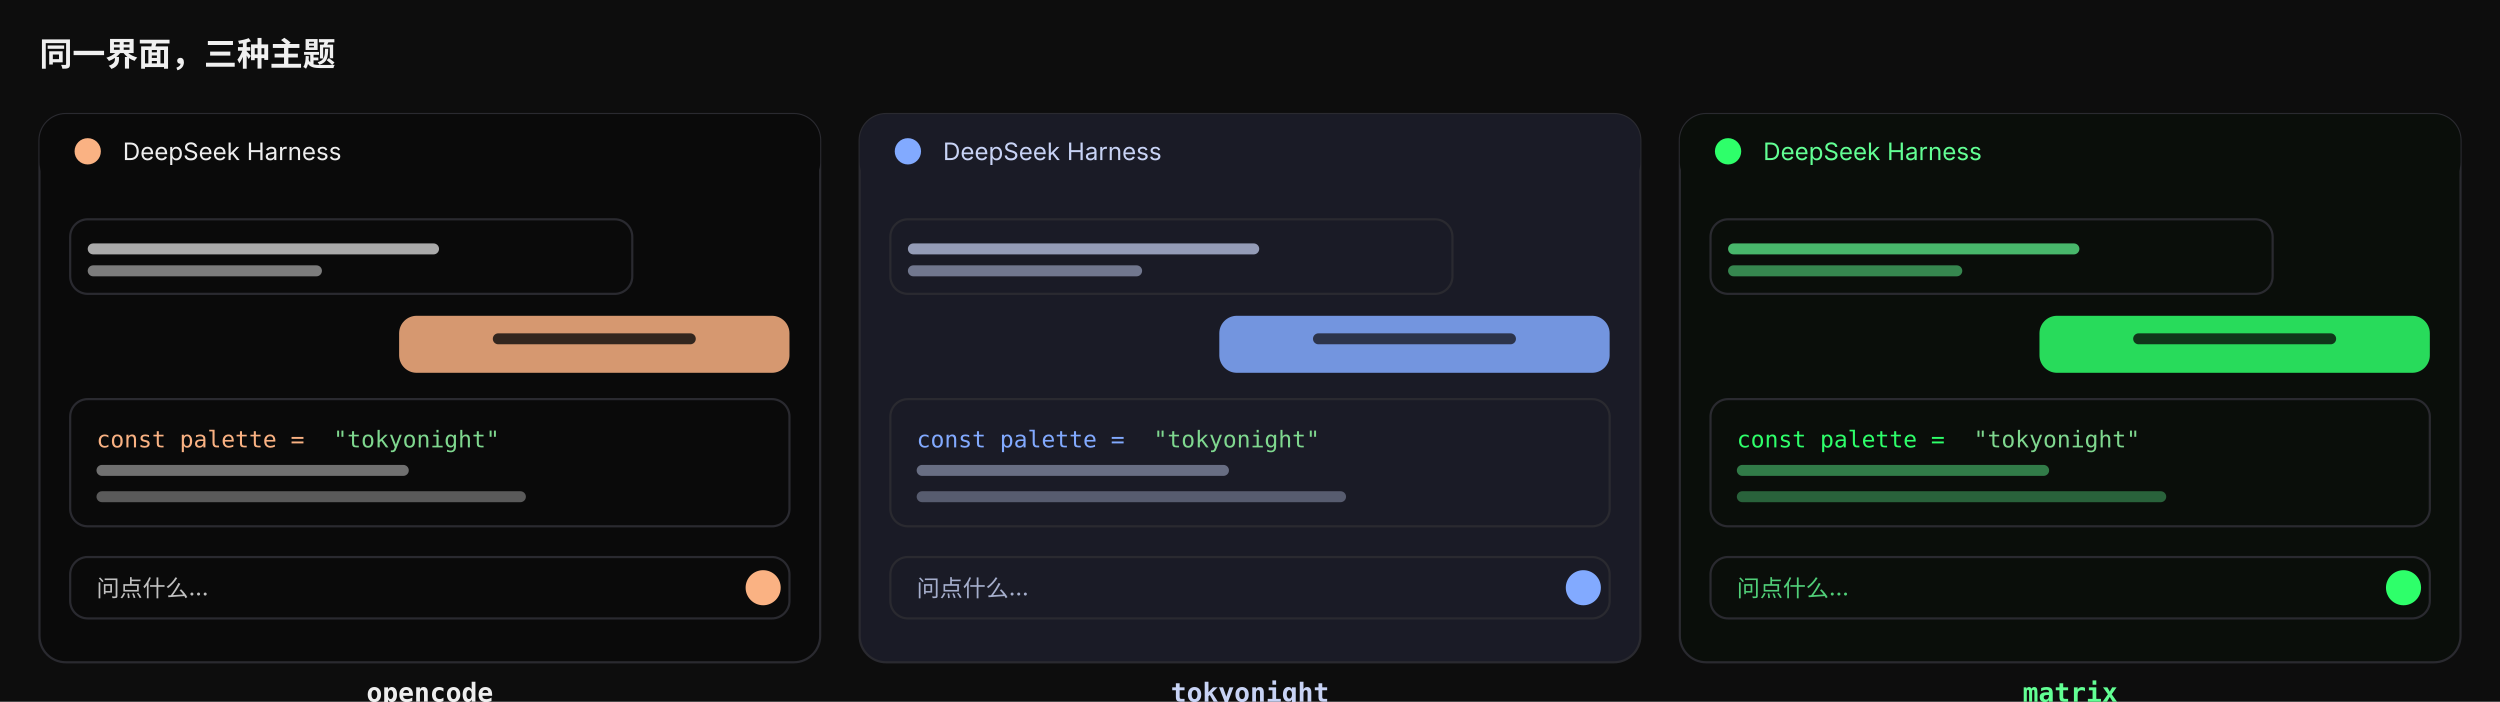
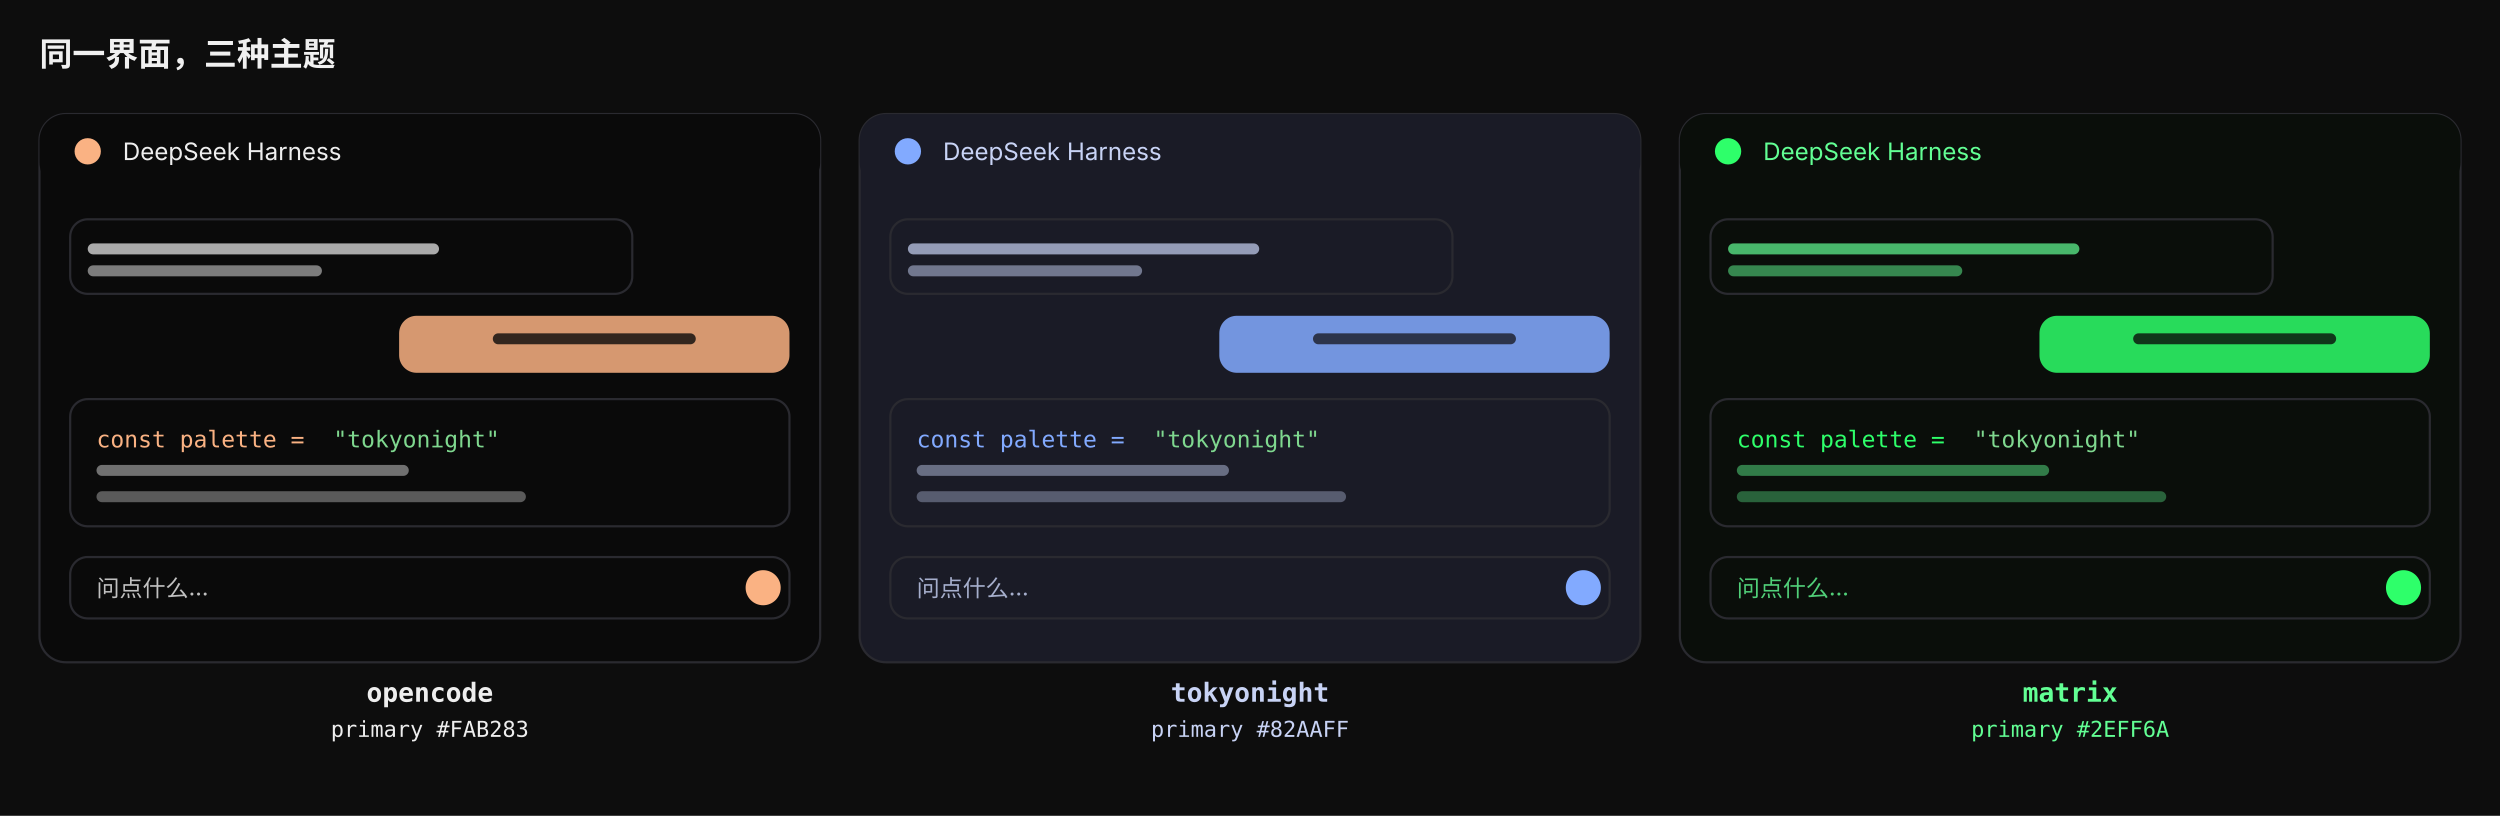
- <svg xmlns="http://www.w3.org/2000/svg" width="1140" height="320" viewBox="0 0 1140 320">
+ <svg xmlns="http://www.w3.org/2000/svg" width="1140" height="372" viewBox="0 0 1140 372">
  <rect width="100%" height="100%" fill="#0d0d0d" />
  <text x="18" y="30" font-family="-apple-system,Segoe UI,Microsoft YaHei,PingFang SC,sans-serif" font-size="15" font-weight="700" fill="#f0f0f0">同一界面，三种主题</text>
  <g>
    <rect x="18" y="52" width="356" height="250" rx="12" fill="#0A0A0A" stroke="#2a2a30" />
    <rect x="18" y="52" width="356" height="34" rx="12" fill="#0A0A0A" />
    <circle cx="40" cy="69" r="6" fill="#FAB283" />
    <text x="56" y="73" font-family="-apple-system,Segoe UI,Microsoft YaHei,PingFang SC,sans-serif" font-size="11" fill="#EEEEEE">DeepSeek Harness</text>
    <rect x="32" y="100" width="256.32" height="34" rx="8" fill="#0A0A0A" stroke="#2a2a30" />
    <rect x="40" y="111" width="160.2" height="5" rx="2.5" fill="#EEEEEE" opacity="0.7" />
    <rect x="40" y="121" width="106.8" height="5" rx="2.5" fill="#EEEEEE" opacity="0.5" />
    <rect x="182" y="144" width="178" height="26" rx="8" fill="#FAB283" opacity="0.85" />
    <rect x="224.72" y="152" width="92.56" height="5" rx="2.5" fill="#0A0A0A" opacity="0.8" />
    <rect x="32" y="182" width="328" height="58" rx="8" fill="#0A0A0A" stroke="#2a2a30" />
    <text x="44" y="204" font-family="ui-monospace,SFMono-Regular,Menlo,Consolas,monospace" font-size="10.5" fill="#FAB283">const palette =</text>
    <text x="152" y="204" font-family="ui-monospace,SFMono-Regular,Menlo,Consolas,monospace" font-size="10.5" fill="#7fd88f">"tokyonight"</text>
    <rect x="44" y="212" width="142.4" height="5" rx="2.5" fill="#EEEEEE" opacity="0.45" />
    <rect x="44" y="224" width="195.8" height="5" rx="2.5" fill="#EEEEEE" opacity="0.35" />
    <rect x="32" y="254" width="328" height="28" rx="8" fill="#0A0A0A" stroke="#2a2a30" />
    <text x="44" y="272" font-family="-apple-system,Segoe UI,Microsoft YaHei,PingFang SC,sans-serif" font-size="10.5" fill="#EEEEEE" opacity="0.8">问点什么…</text>
    <circle cx="348" cy="268" r="8" fill="#FAB283" />
    <text x="196" y="320" text-anchor="middle" font-family="ui-monospace,SFMono-Regular,Menlo,Consolas,monospace" font-size="12" font-weight="600" fill="#EEEEEE">opencode</text>
    <text x="196" y="336" text-anchor="middle" font-family="ui-monospace,SFMono-Regular,Menlo,Consolas,monospace" font-size="10" fill="#EEEEEE">primary #FAB283</text>
  </g>
  <g>
    <rect x="392" y="52" width="356" height="250" rx="12" fill="#1A1B26" stroke="#2a2a30" />
    <rect x="392" y="52" width="356" height="34" rx="12" fill="#1A1B26" />
    <circle cx="414" cy="69" r="6" fill="#82AAFF" />
    <text x="430" y="73" font-family="-apple-system,Segoe UI,Microsoft YaHei,PingFang SC,sans-serif" font-size="11" fill="#C8D3F5">DeepSeek Harness</text>
    <rect x="406" y="100" width="256.32" height="34" rx="8" fill="#1A1B26" stroke="#2a2a30" />
    <rect x="414" y="111" width="160.2" height="5" rx="2.5" fill="#C8D3F5" opacity="0.7" />
    <rect x="414" y="121" width="106.8" height="5" rx="2.5" fill="#C8D3F5" opacity="0.5" />
    <rect x="556" y="144" width="178" height="26" rx="8" fill="#82AAFF" opacity="0.85" />
    <rect x="598.72" y="152" width="92.56" height="5" rx="2.5" fill="#1A1B26" opacity="0.8" />
    <rect x="406" y="182" width="328" height="58" rx="8" fill="#1A1B26" stroke="#2a2a30" />
    <text x="418" y="204" font-family="ui-monospace,SFMono-Regular,Menlo,Consolas,monospace" font-size="10.5" fill="#82AAFF">const palette =</text>
    <text x="526" y="204" font-family="ui-monospace,SFMono-Regular,Menlo,Consolas,monospace" font-size="10.5" fill="#7fd88f">"tokyonight"</text>
    <rect x="418" y="212" width="142.4" height="5" rx="2.5" fill="#C8D3F5" opacity="0.45" />
    <rect x="418" y="224" width="195.8" height="5" rx="2.5" fill="#C8D3F5" opacity="0.35" />
    <rect x="406" y="254" width="328" height="28" rx="8" fill="#1A1B26" stroke="#2a2a30" />
    <text x="418" y="272" font-family="-apple-system,Segoe UI,Microsoft YaHei,PingFang SC,sans-serif" font-size="10.5" fill="#C8D3F5" opacity="0.8">问点什么…</text>
    <circle cx="722" cy="268" r="8" fill="#82AAFF" />
    <text x="570" y="320" text-anchor="middle" font-family="ui-monospace,SFMono-Regular,Menlo,Consolas,monospace" font-size="12" font-weight="600" fill="#C8D3F5">tokyonight</text>
    <text x="570" y="336" text-anchor="middle" font-family="ui-monospace,SFMono-Regular,Menlo,Consolas,monospace" font-size="10" fill="#C8D3F5">primary #82AAFF</text>
  </g>
  <g>
    <rect x="766" y="52" width="356" height="250" rx="12" fill="#0A0E0A" stroke="#2a2a30" />
    <rect x="766" y="52" width="356" height="34" rx="12" fill="#0A0E0A" />
    <circle cx="788" cy="69" r="6" fill="#2EFF6A" />
    <text x="804" y="73" font-family="-apple-system,Segoe UI,Microsoft YaHei,PingFang SC,sans-serif" font-size="11" fill="#62FF94">DeepSeek Harness</text>
    <rect x="780" y="100" width="256.32" height="34" rx="8" fill="#0A0E0A" stroke="#2a2a30" />
    <rect x="788" y="111" width="160.2" height="5" rx="2.5" fill="#62FF94" opacity="0.7" />
    <rect x="788" y="121" width="106.8" height="5" rx="2.5" fill="#62FF94" opacity="0.5" />
    <rect x="930" y="144" width="178" height="26" rx="8" fill="#2EFF6A" opacity="0.85" />
    <rect x="972.72" y="152" width="92.56" height="5" rx="2.5" fill="#0A0E0A" opacity="0.8" />
    <rect x="780" y="182" width="328" height="58" rx="8" fill="#0A0E0A" stroke="#2a2a30" />
    <text x="792" y="204" font-family="ui-monospace,SFMono-Regular,Menlo,Consolas,monospace" font-size="10.5" fill="#2EFF6A">const palette =</text>
    <text x="900" y="204" font-family="ui-monospace,SFMono-Regular,Menlo,Consolas,monospace" font-size="10.5" fill="#7fd88f">"tokyonight"</text>
    <rect x="792" y="212" width="142.4" height="5" rx="2.5" fill="#62FF94" opacity="0.45" />
    <rect x="792" y="224" width="195.8" height="5" rx="2.5" fill="#62FF94" opacity="0.35" />
    <rect x="780" y="254" width="328" height="28" rx="8" fill="#0A0E0A" stroke="#2a2a30" />
    <text x="792" y="272" font-family="-apple-system,Segoe UI,Microsoft YaHei,PingFang SC,sans-serif" font-size="10.5" fill="#62FF94" opacity="0.8">问点什么…</text>
    <circle cx="1096" cy="268" r="8" fill="#2EFF6A" />
    <text x="944" y="320" text-anchor="middle" font-family="ui-monospace,SFMono-Regular,Menlo,Consolas,monospace" font-size="12" font-weight="600" fill="#62FF94">matrix</text>
    <text x="944" y="336" text-anchor="middle" font-family="ui-monospace,SFMono-Regular,Menlo,Consolas,monospace" font-size="10" fill="#62FF94">primary #2EFF6A</text>
  </g>
</svg>
